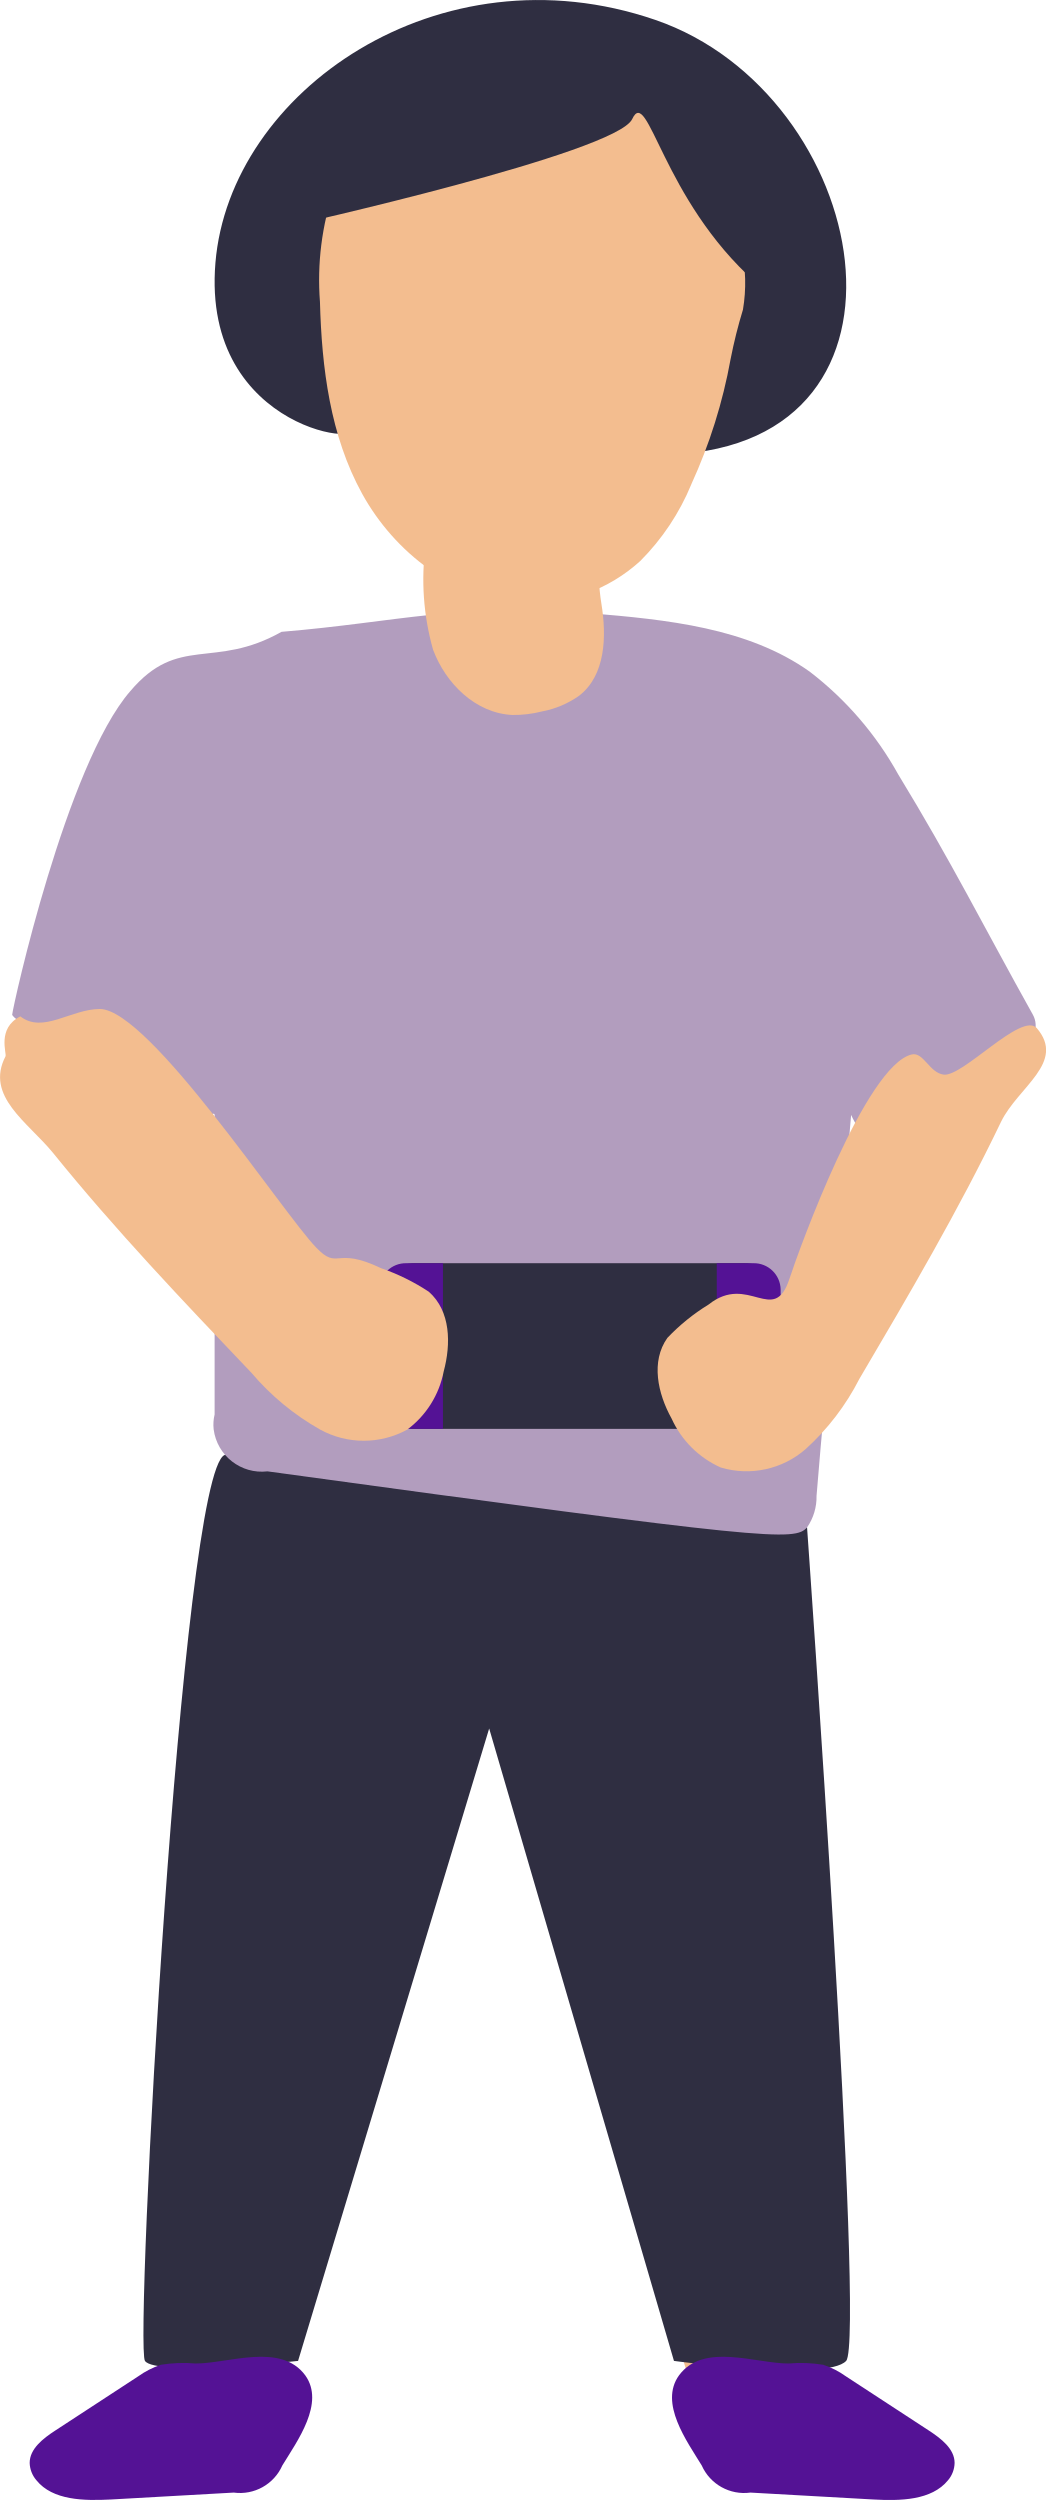
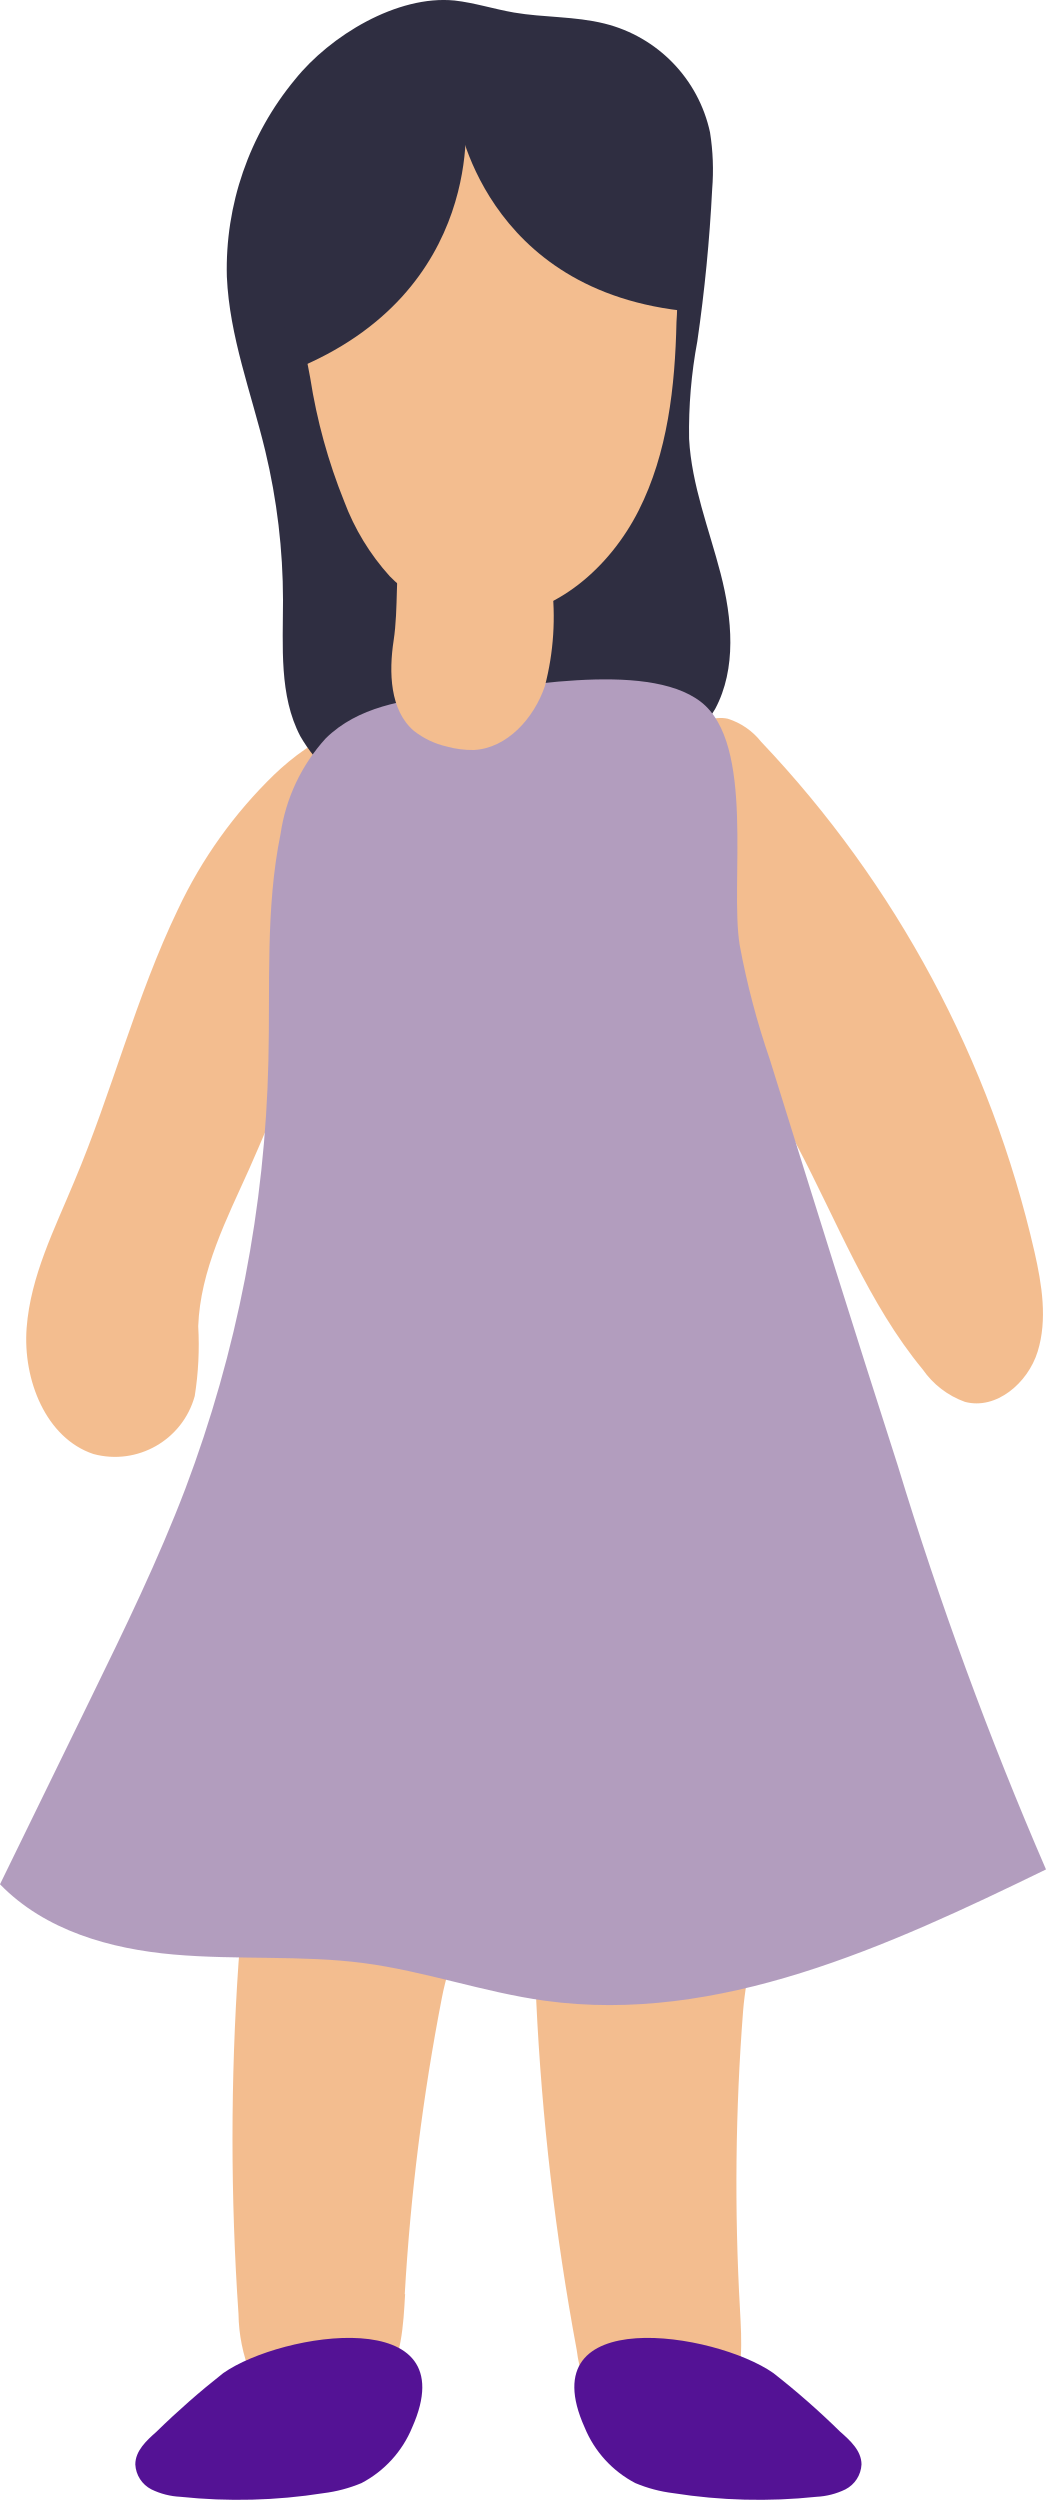
<svg xmlns="http://www.w3.org/2000/svg" id="Laag_1" data-name="Laag 1" viewBox="0 0 141 337">
  <defs>
-     <style>.cls-1{fill:#2f2e41;}.cls-2{fill:#f3bd8f;}.cls-3{fill:#b29dbe;}.cls-4{fill:#541295;}</style>
+     <style>.cls-1{fill:#f3bd8f;}.cls-2{fill:#2f2e41;}.cls-3{fill:#b29dbe;}.cls-4{fill:#541295;}</style>
  </defs>
-   <g id="Kind_5" data-name="Kind 5">
-     <path id="Path_1784" data-name="Path 1784" class="cls-1" d="M88.33,2.68c29.15,10,38.28,57.07,2.18,58.58C79,55.72,59.82,22.87,56.71,26.09s-4,10.66-7.23,14.16-7.38,12.7-2.26,17c4,3.33-20.1,1.27-18.18-21.83S59.18-7.33,88.33,2.68Z" />
-     <path id="Path_1774" data-name="Path 1774" class="cls-2" d="M104.61,255.19l5.17,70.71s-8.47,3.5-13.63,1.41-17.67-72.82-17.67-72.82Z" />
-     <path id="Path_1775" data-name="Path 1775" class="cls-2" d="M26.55,251.32,21.41,322s8.46,3.51,13.6,1.41,17.69-72.8,17.69-72.8Z" />
-     <path id="Path_1776" data-name="Path 1776" class="cls-1" d="M108.79,205.88s7.85,109.56,5.27,112.37-23.21,0-23.21,0L65.94,233,40.18,318.25s-19.21,2.1-20.64,0,4.87-119.63,10.74-122.12S108.79,205.88,108.79,205.88Z" />
-     <path id="Path_1778" data-name="Path 1778" class="cls-3" d="M79.49,82.66c10.37.87,21.29,1.93,29.66,7.88a44.83,44.83,0,0,1,11.93,13.85c7.12,11.67,11.5,20.47,18.15,32.39,3.55,6.38-18.91,19.11-18.91,19.11a11.17,11.17,0,0,1-5.59-5.6c-1.41,17.52-3.24,33.82-4.66,51.35a7.2,7.2,0,0,1-1.26,4.23c-1.68,1.93-4.82,1.78-72.75-7.53a6.55,6.55,0,0,1-7.26-5.67,5.79,5.79,0,0,1,.13-2V150.29c0-1-5,3.16-5,3.16S1.82,137.77,1.64,136.79c.12-1.28,7.31-33.71,15.92-43.62,6.52-7.7,11.25-2.85,20.39-8C53.57,83.88,61.93,81.22,79.49,82.66Z" />
-     <path id="Path_1779" data-name="Path 1779" class="cls-2" d="M81.07,81.39c.72,4.4.56,9.64-3,12.39a12.69,12.69,0,0,1-5,2.12,15.6,15.6,0,0,1-4,.48c-5-.24-9-4.28-10.69-8.79a34.68,34.68,0,0,1-1-14.15,18,18,0,0,1,1.55-7.36,11.84,11.84,0,0,1,11.25-5.59C83.26,61.59,79.59,72.4,81.07,81.39Z" />
-     <path id="Path_1780" data-name="Path 1780" class="cls-2" d="M93.18,65.31a31.73,31.73,0,0,1-6.87,10.31A21.83,21.83,0,0,1,70.6,81.29c-9.29-.42-17.44-6.86-21.77-14.71s-5.46-17-5.7-25.88a38.21,38.21,0,0,1,1.92-15.25A26.68,26.68,0,0,1,64.93,10a35.18,35.18,0,0,1,25.4,5.57,21.31,21.31,0,0,1,6.19,5.88,27.64,27.64,0,0,1,3.41,12,21.43,21.43,0,0,1,.22,8.29,66.42,66.42,0,0,0-1.66,6.64,70.91,70.91,0,0,1-5.31,16.92Z" />
-     <path id="Path_1782" data-name="Path 1782" class="cls-4" d="M106.29,318.6a18.72,18.72,0,0,1,4.67.17,11.25,11.25,0,0,1,3.07,1.56l11.17,7.3c1.65,1.08,3.48,2.47,3.48,4.37a3.72,3.72,0,0,1-.88,2.33c-2.22,2.74-6.45,2.8-10.08,2.6L101.16,336a6.26,6.26,0,0,1-6.57-3.66c-2-3.28-5.76-8.4-3.06-12.14C94.82,315.73,101.85,318.6,106.29,318.6Z" />
-     <path id="Path_1783" data-name="Path 1783" class="cls-4" d="M26.39,318.6a19,19,0,0,0-4.7.17,11.48,11.48,0,0,0-3.06,1.56l-11.17,7.3C5.8,328.71,4,330.1,4,332a3.74,3.74,0,0,0,.9,2.33c2.2,2.74,6.44,2.79,10.09,2.6L31.51,336a6.24,6.24,0,0,0,6.55-3.66c2-3.28,5.78-8.4,3.09-12.14C37.86,315.73,30.82,318.6,26.39,318.6Z" />
-     <path id="Path_1798" data-name="Path 1798" class="cls-1" d="M39.08,30.46s44-9.83,46.14-14.41,4,10.74,16.62,22-6-27.93-6-27.93L68,4.81,45.68,16.06Z" />
-     <g id="Group_332" data-name="Group 332">
-       <path id="Rectangle_582" data-name="Rectangle 582" class="cls-1" d="M56,170.28h44.29a4.82,4.82,0,0,1,4.92,4.7v12.93a4.81,4.81,0,0,1-4.92,4.7H56a4.81,4.81,0,0,1-4.92-4.7V175A4.82,4.82,0,0,1,56,170.28Z" />
-       <path id="Rectangle_583" data-name="Rectangle 583" class="cls-4" d="M54.79,170.28h4.92v22.33H54.79a3.6,3.6,0,0,1-3.69-3.52V173.81A3.61,3.61,0,0,1,54.79,170.28Z" />
-       <path id="Rectangle_584" data-name="Rectangle 584" class="cls-4" d="M96.62,170.28h4.92a3.61,3.61,0,0,1,3.69,3.53v15.28a3.6,3.6,0,0,1-3.69,3.52H96.62V170.28Z" />
-     </g>
-     <path id="Path_1785" data-name="Path 1785" class="cls-2" d="M33.89,185.05a34.16,34.16,0,0,0,9.27,7.66,12.21,12.21,0,0,0,11.74,0,12.8,12.8,0,0,0,4.91-7.84c1-3.72.95-8.13-2-10.74a28.5,28.5,0,0,0-6.48-3.19c-6.23-3-5.67.39-8.72-2.78-4.54-4.71-22.43-32-29.12-32.15-3.93,0-7.69,3.37-10.75,1-3.19,1.6-1.8,5-2,5.39-2.78,5.37,3,8.85,6.4,13C15.48,165.72,24.68,175.4,33.89,185.05Z" />
-     <path id="Path_1777" data-name="Path 1777" class="cls-2" d="M115.84,185.88a33,33,0,0,1-7.23,9.45,12.12,12.12,0,0,1-11.45,2.49,13.14,13.14,0,0,1-6.62-6.58c-1.89-3.4-2.83-7.72-.58-10.89a27.48,27.48,0,0,1,5.56-4.5c5.36-4.27,8.8,2.93,10.89-3.45,1.34-4.1,10.29-28.78,16.49-30.26,1.6-.36,2.35,2.45,4.3,2.72,2.57.34,10.47-8.47,12.54-6.29,4,4.64-2.5,7.93-4.8,12.65C129.24,163.1,122.54,174.5,115.84,185.88Z" />
-   </g>
+   <path id="Path_1458" data-name="Path 1458" class="cls-1" d="M107.39,154.32a60.08,60.08,0,0,0-19-22.31c-5.12-3.57-4.88-5.37-4-12.41a48.9,48.9,0,0,1,5.34-16.67c1.78-3.28,4.8-6.78,8.36-6.05a9.25,9.25,0,0,1,4.5,3.1,147.86,147.86,0,0,1,36.86,68.78c1,4.4,1.76,9.12.43,13.42s-5.63,7.91-9.81,6.79a11.74,11.74,0,0,1-5.68-4.36c-7.32-8.86-11.56-20-17-30.29Z" />
+   <path id="Path_1426" data-name="Path 1426" class="cls-1" d="M99.75,311.33c.23,4.25.51,8.69-1.4,12.41a10.28,10.28,0,0,1-14.24,4.53,10.73,10.73,0,0,1-3.84-3.68,22,22,0,0,1-2.53-7.82,347.07,347.07,0,0,1-5.45-46.95c-.21-4.38,0-9.52,3.4-12.09a12.49,12.49,0,0,1,8.11-1.68c4.35.11,10.13,0,13.94,2.66,4.68,3.23,2.84,7,2.43,12.36a300.53,300.53,0,0,0-.42,40.26Z" />
+   <path id="Path_1427" data-name="Path 1427" class="cls-1" d="M54.61,309.23c-.24,4.25-.47,8.69-2.78,12.15A10.26,10.26,0,0,1,37.11,324,11,11,0,0,1,33.77,320a22.51,22.51,0,0,1-1.62-8.07,345.67,345.67,0,0,1,0-47.3c.28-4.38,1.07-9.45,4.74-11.6a12.56,12.56,0,0,1,8.11-.64c4.32.64,10.14,1.3,13.56,4.38,4.3,3.78,2,7.27,1,12.56a300.76,300.76,0,0,0-5,39.94Z" />
+   <path id="Path_1428" data-name="Path 1428" class="cls-1" d="M24,122.56c-5.67,11.77-8.9,24.67-14,36.73C7.36,165.67,4.12,172,3.59,179s2.61,14.87,9,17a11.15,11.15,0,0,0,13.66-7.81,44.31,44.31,0,0,0,.47-9.42c.28-7.56,3.85-14.47,6.89-21.24,6.89-15.6,14.41-35.12,16.22-52.35,1.17-11.52-8.11-5.32-12.86-.77A62.07,62.07,0,0,0,24,122.56Z" />
+   <path id="Path_1429" data-name="Path 1429" class="cls-2" d="M39.78,10.7a40,40,0,0,0-9.2,26.6c.35,8.06,3.3,15.67,5.18,23.49a86.53,86.53,0,0,1,2.39,20.1c0,6.24-.54,12.88,2.33,18.35a20.78,20.78,0,0,0,9.36,8.52c12.67,6.33,28.41,3.49,39.86-5a22.72,22.72,0,0,0,6.7-7.19c2.92-5.45,2.3-12.23.74-18.25s-3.91-11.92-4.25-18.16A65.45,65.45,0,0,1,94,46q1.48-10.19,2-20.49a32.27,32.27,0,0,0-.29-7.67A19.3,19.3,0,0,0,81.5,3.18c-4-1-8.18-.8-12.22-1.49-2.7-.47-5.33-1.32-8-1.62C53.53-.7,44.49,4.83,39.78,10.7Z" />
+   <path id="Path_1451" data-name="Path 1451" class="cls-3" d="M99.71,127.4a107.17,107.17,0,0,0,4.06,15.41c5.69,18.27,11.39,36.54,17.25,54.75A512.18,512.18,0,0,0,141,252c-21.34,10.39-44.19,20.91-67.54,17.7-8.23-1.13-16.22-4-24.47-5.08s-17.06-.4-25.58-1.15S6.08,260.26,0,254l12.32-25.24c4.5-9.22,9-18.46,12.67-28.09A174.05,174.05,0,0,0,36.18,143c.25-10.22-.4-20.58,1.64-30.59a24.3,24.3,0,0,1,6.09-12.88c4.31-4.25,10.54-5.22,16.37-5.82,8.44-.85,26.74-4.8,34.16.87S98.35,119,99.71,127.4Z" />
+   <path id="Path_1454" data-name="Path 1454" class="cls-1" d="M53.06,86.35c-.65,4.25-.51,9.39,2.72,12.16a11.16,11.16,0,0,0,4.43,2.12,12.88,12.88,0,0,0,3.65.47c4.47-.22,8.11-4.25,9.59-8.61a37,37,0,0,0,.91-13.91A19.19,19.19,0,0,0,73,71.35a10.34,10.34,0,0,0-10.13-5.42C51.1,66.89,54.4,77.49,53.06,86.35Z" />
+   <path id="Path_1456" data-name="Path 1456" class="cls-1" d="M46.39,67.57a31.52,31.52,0,0,0,6.14,10.1,18.57,18.57,0,0,0,14.08,5.59c8.31-.41,15.59-6.74,19.49-14.46S91,52.12,91.19,43.4a40.87,40.87,0,0,0-1.72-15,24.28,24.28,0,0,0-17.8-15.17A29.17,29.17,0,0,0,49,18.77a19.92,19.92,0,0,0-5.47,5.76,29.2,29.2,0,0,0-3,11.77,22.73,22.73,0,0,0-.18,8.14q.89,3.23,1.47,6.52A75.49,75.49,0,0,0,46.39,67.57Z" />
+   <path id="Path_1459" data-name="Path 1459" class="cls-4" d="M104.25,319.89a106.53,106.53,0,0,1,9,7.9c1.36,1.19,2.88,2.58,2.88,4.42a4,4,0,0,1-2.17,3.36,10,10,0,0,1-3.91,1,74.1,74.1,0,0,1-19.28-.49,19.17,19.17,0,0,1-5.13-1.36,14.77,14.77,0,0,1-6.83-7.5C71.29,310.48,96.35,314.35,104.25,319.89Z" />
+   <path id="Path_1460" data-name="Path 1460" class="cls-4" d="M30.1,319.89a110.59,110.59,0,0,0-9,7.9c-1.34,1.19-2.86,2.57-2.86,4.42a4,4,0,0,0,2.17,3.36,10,10,0,0,0,3.92,1,74,74,0,0,0,19.27-.49,19.45,19.45,0,0,0,5.13-1.36,14.85,14.85,0,0,0,6.83-7.5C63,310.48,38,314.35,30.1,319.89Z" />
+   <path id="Path_1699" data-name="Path 1699" class="cls-2" d="M62.7,15.25s3,24.11-23.25,34.65c-3-16.3-5.49-21.67-.74-25.78S52.22,13.65,54.23,11.88s7.87-1.16,7.87-1.16Z" />
+   <path id="Path_1700" data-name="Path 1700" class="cls-2" d="M61.61,15.41S65,39.46,93.07,42C91.64,25.47,92.65,19.59,87,17S71.27,10.85,68.87,9.72,61,10.88,61,10.88Z" />
</svg>
